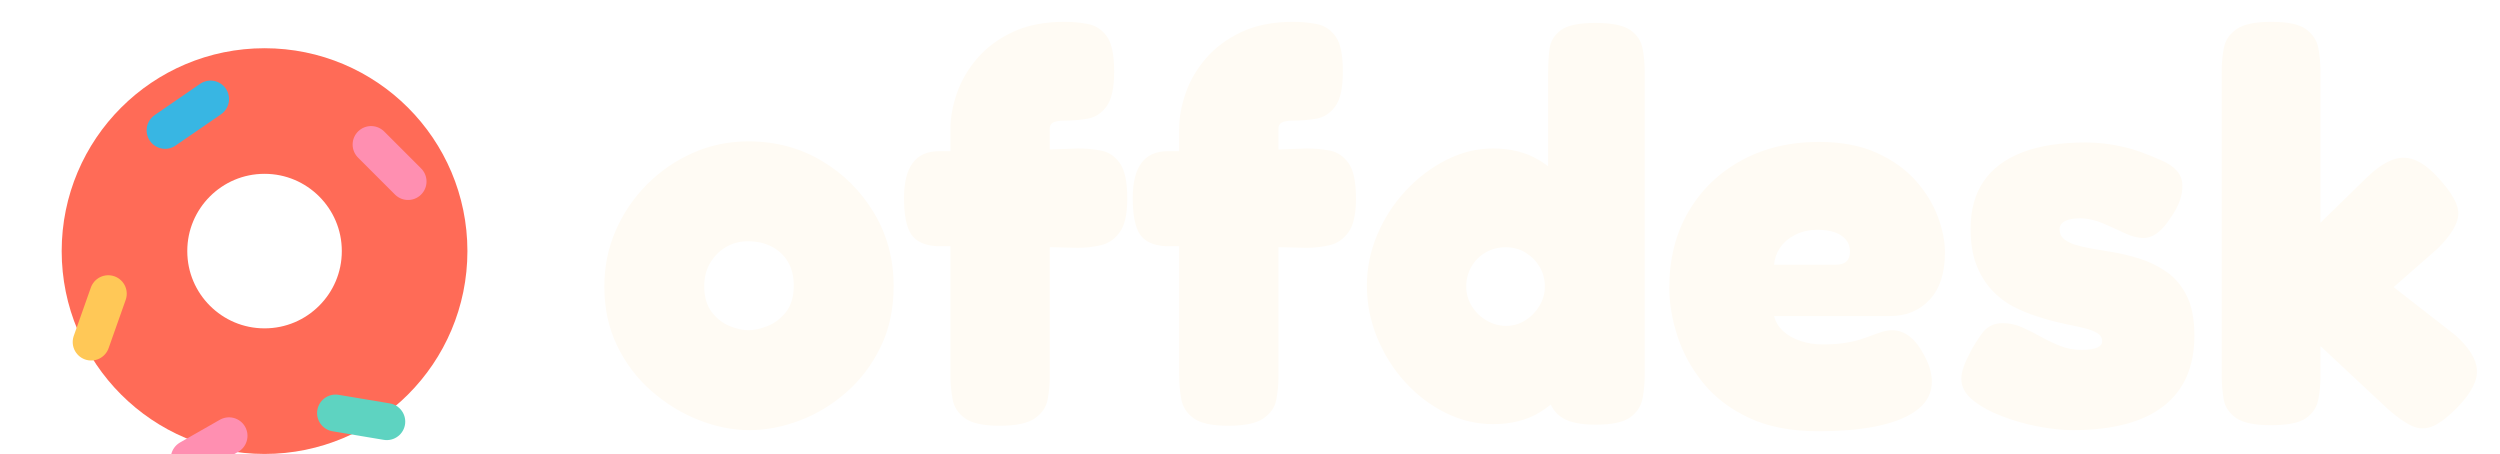
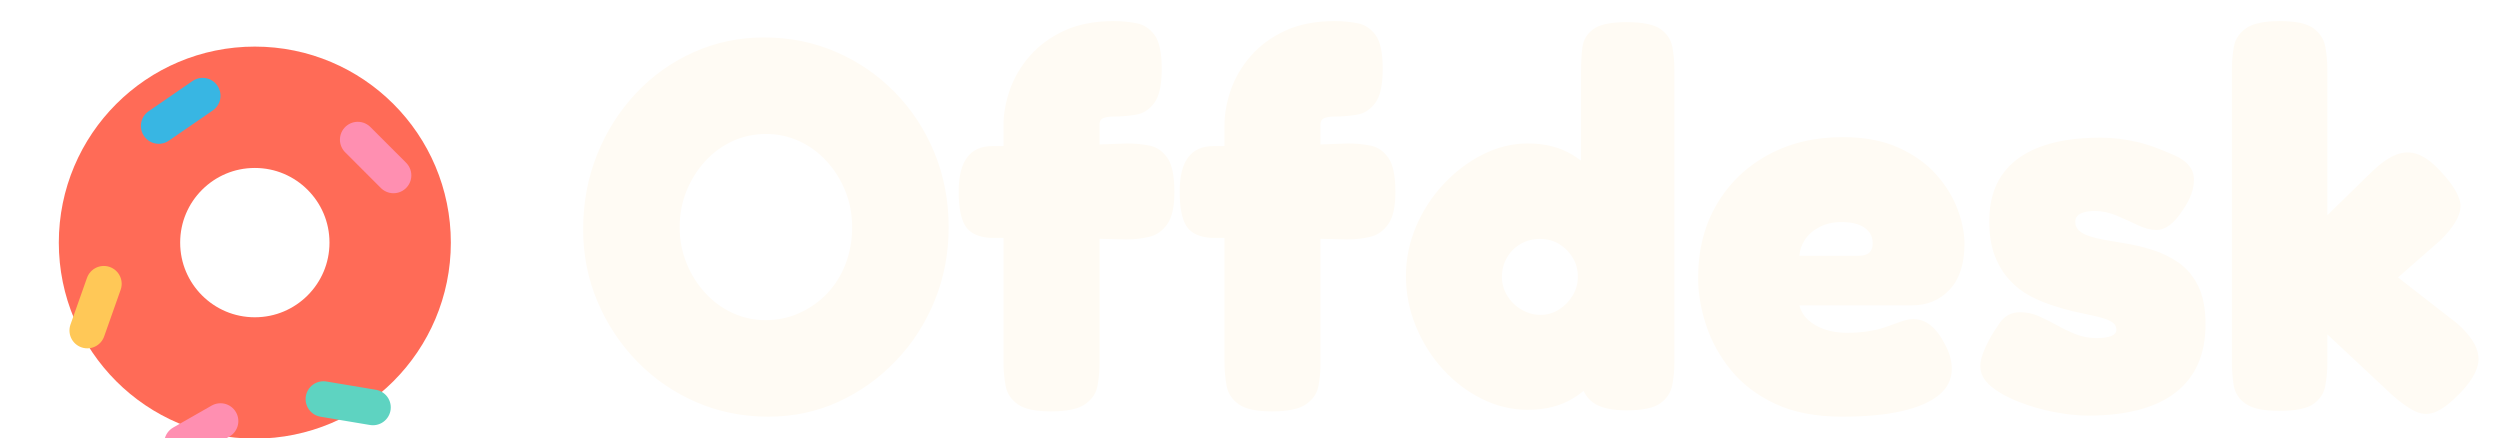
- <svg xmlns="http://www.w3.org/2000/svg" viewBox="-4 -77.00 457.57 83.00" width="458" height="83" role="img" aria-label="offdesk">
+ <svg xmlns="http://www.w3.org/2000/svg" viewBox="-4 -77.00 473.87 83.00" width="474" height="83" role="img" aria-label="Offdesk">
  <g transform="translate(0 -75.25)">
    <circle cx="44.25" cy="44.25" r="25.66" fill="none" stroke="#ff6b57" stroke-width="23.01" />
    <path d="M26.03 22.13L34.36 16.40" stroke="#38b6e3" stroke-width="6.77" stroke-linecap="round" />
    <path d="M63.77 24.73L70.54 31.50" stroke="#ff8fb1" stroke-width="6.77" stroke-linecap="round" />
    <path d="M15.62 52.06L12.49 60.91" stroke="#ffc857" stroke-width="6.77" stroke-linecap="round" />
    <path d="M57.26 73.92L66.64 75.49" stroke="#5ed3c1" stroke-width="6.77" stroke-linecap="round" />
    <path d="M37.74 78.09L30.45 82.25" stroke="#ff8fb1" stroke-width="6.77" stroke-linecap="round" />
  </g>
-   <path transform="translate(105.10 0)" fill="#fffbf4" d="M28 1.8L28 1.8Q23.4 1.8 18.7 -0.05Q14 -1.9 10.05 -5.35Q6.1 -8.8 3.75 -13.65Q1.4 -18.5 1.4 -24.5L1.4 -24.5Q1.4 -30 3.5 -34.8Q5.6 -39.6 9.25 -43.25Q12.9 -46.9 17.65 -49Q22.4 -51.1 27.8 -51.1L27.8 -51.1Q35.2 -51.1 41.2 -47.55Q47.2 -44 50.8 -38Q54.4 -32 54.4 -24.6L54.4 -24.6Q54.4 -18.3 52 -13.4Q49.6 -8.5 45.7 -5.1Q41.8 -1.7 37.15 0.05Q32.5 1.8 28 1.8M27.8 -16.5L27.8 -16.5Q29.3 -16.5 31.25 -17.25Q33.2 -18 34.65 -19.8Q36.1 -21.6 36.1 -24.7L36.1 -24.7Q36.1 -27.2 35.05 -29Q34 -30.8 32.1 -31.8Q30.2 -32.8 27.7 -32.8L27.7 -32.8Q25.5 -32.8 23.7 -31.75Q21.9 -30.7 20.8 -28.85Q19.7 -27 19.7 -24.6L19.7 -24.6Q19.7 -21.6 21.1 -19.8Q22.5 -18 24.4 -17.25Q26.3 -16.5 27.8 -16.5M73.8 1L73.8 1Q69.4 1 67.5 -0.35Q65.6 -1.7 65.2 -3.85Q64.8 -6 64.8 -8.2L64.8 -8.2L64.8 -53.3Q64.8 -56.5 66 -59.95Q67.2 -63.4 69.75 -66.35Q72.3 -69.3 76.25 -71.15Q80.2 -73 85.7 -73L85.7 -73Q87.9 -73 90 -72.6Q92.1 -72.2 93.45 -70.35Q94.8 -68.5 94.8 -63.9L94.8 -63.9Q94.8 -59.4 93.4 -57.5Q92 -55.6 89.9 -55.25Q87.8 -54.9 85.6 -54.9L85.6 -54.9Q84.9 -54.9 84.4 -54.8Q83.9 -54.7 83.6 -54.55Q83.3 -54.4 83.15 -54.1Q83 -53.8 83 -53.5L83 -53.5L83 -8Q83 -5.8 82.6 -3.75Q82.2 -1.7 80.25 -0.35Q78.3 1 73.8 1M62.7 -49.3L62.7 -49.3L74.4 -49.3L88.2 -49.8Q90.4 -49.8 92.45 -49.4Q94.5 -49 95.85 -47.1Q97.2 -45.2 97.2 -40.6L97.2 -40.6Q97.2 -36.4 95.85 -34.5Q94.5 -32.6 92.45 -32.1Q90.4 -31.6 88.1 -31.6L88.1 -31.6L75.4 -31.9L62.3 -31.9Q58.9 -32.1 57.6 -34.1Q56.3 -36.1 56.3 -40.7L56.3 -40.7Q56.3 -45 57.9 -47.15Q59.5 -49.3 62.7 -49.3M115.7 1L115.7 1Q111.3 1 109.4 -0.35Q107.5 -1.7 107.1 -3.85Q106.7 -6 106.7 -8.2L106.7 -8.2L106.7 -53.3Q106.7 -56.5 107.9 -59.95Q109.1 -63.4 111.65 -66.35Q114.2 -69.3 118.15 -71.15Q122.1 -73 127.6 -73L127.6 -73Q129.8 -73 131.9 -72.6Q134 -72.2 135.35 -70.35Q136.7 -68.5 136.7 -63.9L136.7 -63.9Q136.7 -59.4 135.3 -57.5Q133.9 -55.6 131.8 -55.25Q129.7 -54.9 127.5 -54.9L127.5 -54.9Q126.8 -54.9 126.3 -54.8Q125.8 -54.7 125.5 -54.55Q125.2 -54.4 125.05 -54.1Q124.9 -53.8 124.9 -53.5L124.9 -53.5L124.9 -8Q124.9 -5.8 124.5 -3.75Q124.1 -1.7 122.15 -0.35Q120.2 1 115.7 1M104.6 -49.3L104.6 -49.3L116.3 -49.3L130.1 -49.8Q132.3 -49.8 134.35 -49.4Q136.4 -49 137.75 -47.1Q139.1 -45.2 139.1 -40.6L139.1 -40.6Q139.1 -36.4 137.75 -34.5Q136.4 -32.6 134.35 -32.1Q132.3 -31.6 130 -31.6L130 -31.6L117.3 -31.9L104.2 -31.9Q100.8 -32.1 99.5 -34.1Q98.2 -36.1 98.2 -40.7L98.2 -40.7Q98.2 -45 99.8 -47.15Q101.4 -49.3 104.6 -49.3M164.2 0.7L164.2 0.7Q159.7 0.7 155.55 -1.35Q151.4 -3.4 148.15 -6.95Q144.9 -10.5 143 -15.1Q141.1 -19.7 141.1 -24.7L141.1 -24.7Q141.1 -29.5 143 -34Q144.9 -38.5 148.2 -42.05Q151.5 -45.6 155.65 -47.7Q159.8 -49.8 164.2 -49.8L164.2 -49.8Q169 -49.8 172.5 -47.75Q176 -45.7 178.3 -42.2Q180.6 -38.7 181.75 -34.2Q182.9 -29.7 183 -24.9L183 -24.9Q183.1 -20 182 -15.45Q180.9 -10.9 178.6 -7.25Q176.3 -3.6 172.75 -1.45Q169.2 0.7 164.2 0.7M166.6 -17.3L166.6 -17.3Q168.5 -17.3 170.1 -18.3Q171.7 -19.3 172.7 -20.95Q173.7 -22.6 173.7 -24.5L173.7 -24.5Q173.7 -26.5 172.75 -28.1Q171.8 -29.7 170.2 -30.7Q168.6 -31.7 166.5 -31.7L166.5 -31.7Q164.5 -31.7 162.85 -30.75Q161.2 -29.8 160.25 -28.15Q159.3 -26.5 159.3 -24.5L159.3 -24.5Q159.3 -22.6 160.3 -20.95Q161.3 -19.3 163 -18.3Q164.7 -17.3 166.6 -17.3M183 0.8L183 0.8Q179 0.8 177 -0.4Q175 -1.6 174.3 -4.2L174.3 -4.2L174.3 -63.7Q174.3 -65.9 174.55 -68Q174.8 -70.1 176.6 -71.45Q178.4 -72.8 182.9 -72.8L182.9 -72.8Q187.5 -72.8 189.35 -71.5Q191.2 -70.2 191.6 -68.15Q192 -66.1 192 -63.8L192 -63.8L192 -8.3Q192 -6.1 191.6 -4Q191.2 -1.9 189.35 -0.55Q187.5 0.8 183 0.8M223.8 2L223.8 2Q216.3 2 211.1 -0.45Q205.9 -2.9 202.7 -6.85Q199.5 -10.8 198 -15.4Q196.5 -20 196.5 -24.3L196.5 -24.3Q196.5 -32.2 200 -38.2Q203.5 -44.2 209.7 -47.6Q215.9 -51 223.9 -51L223.9 -51Q230.1 -51 234.5 -49Q238.9 -47 241.65 -43.9Q244.4 -40.8 245.7 -37.3Q247 -33.8 247 -30.8L247 -30.8Q247 -25.1 244.2 -22.1Q241.4 -19.1 237 -19.1L237 -19.1L215.7 -19.1Q216.1 -17.5 217.35 -16.35Q218.6 -15.2 220.5 -14.55Q222.4 -13.9 224.6 -13.9L224.6 -13.9Q226.8 -13.9 228.5 -14.15Q230.2 -14.4 231.45 -14.8Q232.7 -15.2 233.75 -15.6Q234.8 -16 235.65 -16.25Q236.5 -16.5 237.3 -16.5L237.3 -16.5Q239.1 -16.5 240.6 -15.3Q242.1 -14.1 243.3 -11.7L243.3 -11.7Q244 -10.4 244.3 -9.25Q244.6 -8.1 244.6 -7.1L244.6 -7.1Q244.6 -4.1 242.15 -2.1Q239.7 -0.1 235.1 0.95Q230.5 2 223.8 2M215.7 -28.5L215.7 -28.5L226.9 -28.5Q228.3 -28.5 228.95 -29.1Q229.6 -29.7 229.6 -30.9L229.6 -30.9Q229.6 -32.2 228.85 -33.1Q228.1 -34 226.8 -34.45Q225.5 -34.9 223.7 -34.9L223.7 -34.9Q221.3 -34.9 219.5 -33.95Q217.7 -33 216.75 -31.55Q215.8 -30.1 215.7 -28.5M270.4 1.8L270.4 1.8Q267.6 1.8 264.15 1.15Q260.7 0.5 257.45 -0.75Q254.2 -2 252.1 -3.7Q250 -5.4 250 -7.6L250 -7.6Q250 -8.6 250.45 -9.85Q250.9 -11.1 251.7 -12.6Q252.5 -14.1 253.7 -15.8L253.7 -15.8Q254.4 -16.8 255.35 -17.3Q256.3 -17.8 257.6 -17.8L257.6 -17.8Q259.4 -17.8 261.1 -17.05Q262.8 -16.3 264.5 -15.35Q266.2 -14.4 268.05 -13.65Q269.9 -12.9 272 -12.9L272 -12.9Q273.9 -12.9 274.85 -13.3Q275.8 -13.7 275.8 -14.5L275.8 -14.5Q275.8 -15.3 275.15 -15.8Q274.5 -16.3 273.35 -16.65Q272.2 -17 270.7 -17.3Q269.2 -17.6 267.5 -18Q265.8 -18.4 264 -19L264 -19Q261.7 -19.7 259.5 -20.85Q257.3 -22 255.55 -23.9Q253.8 -25.8 252.75 -28.5Q251.7 -31.2 251.7 -35.1L251.7 -35.1Q251.7 -40.3 254.1 -43.8Q256.5 -47.3 261.2 -49.1Q265.9 -50.9 272.8 -50.9L272.8 -50.9Q274.5 -50.9 276.2 -50.7Q277.9 -50.5 279.65 -50.1Q281.4 -49.7 283.15 -49.05Q284.9 -48.4 286.7 -47.6L286.7 -47.6Q290.4 -46 290.5 -43.15Q290.6 -40.3 288.4 -37.2L288.4 -37.2Q287.2 -35.3 285.95 -34.35Q284.7 -33.4 283.4 -33.4L283.4 -33.4Q281.8 -33.4 279.9 -34.3Q278 -35.2 275.9 -36.1Q273.8 -37 271.7 -37L271.7 -37Q270.5 -37 269.65 -36.75Q268.8 -36.5 268.4 -36.05Q268 -35.6 268 -35L268 -35Q268 -33.9 268.75 -33.25Q269.5 -32.6 270.75 -32.2Q272 -31.8 273.65 -31.5Q275.3 -31.2 277.2 -30.9L277.2 -30.9Q279.8 -30.5 282.55 -29.65Q285.3 -28.8 287.6 -27.2Q289.9 -25.6 291.3 -22.8Q292.7 -20 292.7 -15.5L292.7 -15.5Q292.7 -7 287.05 -2.6Q281.4 1.8 270.4 1.8M329.2 -24.4L340.5 -15.6Q344.2 -12.3 344.45 -9.35Q344.7 -6.4 341.1 -2.6L341.1 -2.6Q338.4 0.2 336.45 1.05Q334.5 1.9 332.6 1.05Q330.7 0.2 328.1 -2.1L328.1 -2.1L315.8 -13.6L315.8 -8.1Q315.8 -5.9 315.4 -3.8Q315 -1.7 313.15 -0.4Q311.3 0.9 306.7 0.9L306.7 0.9Q302.2 0.9 300.3 -0.45Q298.4 -1.8 298.05 -3.9Q297.7 -6 297.7 -8.2L297.7 -8.2L297.7 -63.9Q297.7 -66.2 298.1 -68.25Q298.5 -70.3 300.4 -71.65Q302.3 -73 306.8 -73L306.8 -73Q311.3 -73 313.15 -71.65Q315 -70.3 315.4 -68.2Q315.8 -66.1 315.8 -63.8L315.8 -63.8L315.8 -36.2L324.3 -44.5Q326.7 -46.8 328.8 -47.65Q330.9 -48.5 332.95 -47.75Q335 -47 337.3 -44.5L337.3 -44.5Q341.2 -40.3 341.05 -37.7Q340.9 -35.1 337.3 -31.5L337.3 -31.5L329.2 -24.4" />
+   <path transform="translate(105.10 0)" fill="#fffbf4" d="M36.5 2L36.5 2Q29.2 2 22.85 -0.75Q16.5 -3.5 11.7 -8.4Q6.9 -13.3 4.15 -19.75Q1.4 -26.2 1.4 -33.5L1.4 -33.5Q1.4 -41.1 4.05 -47.7Q6.7 -54.3 11.4 -59.3Q16.1 -64.3 22.35 -67.1Q28.6 -69.9 35.7 -69.9L35.7 -69.9Q43 -69.9 49.35 -67.15Q55.7 -64.4 60.5 -59.5Q65.3 -54.6 68 -48.05Q70.7 -41.5 70.7 -33.9L70.7 -33.9Q70.7 -26.5 68.05 -20Q65.4 -13.5 60.65 -8.55Q55.9 -3.6 49.75 -0.8Q43.6 2 36.5 2M36 -16.3L36 -16.3Q39.4 -16.3 42.4 -17.65Q45.4 -19 47.65 -21.35Q49.9 -23.7 51.15 -26.95Q52.4 -30.2 52.4 -33.9L52.4 -33.9Q52.4 -37.6 51.1 -40.8Q49.8 -44 47.55 -46.45Q45.3 -48.9 42.35 -50.25Q39.4 -51.6 36.1 -51.6L36.1 -51.6Q32.7 -51.6 29.75 -50.25Q26.8 -48.9 24.55 -46.45Q22.3 -44 21 -40.8Q19.7 -37.6 19.7 -33.9L19.7 -33.9Q19.7 -30.3 21 -27.1Q22.3 -23.9 24.55 -21.45Q26.8 -19 29.75 -17.65Q32.7 -16.3 36 -16.3M90.1 1L90.1 1Q85.7 1 83.8 -0.35Q81.9 -1.7 81.5 -3.85Q81.1 -6 81.1 -8.2L81.1 -8.2L81.1 -53.3Q81.1 -56.5 82.3 -59.95Q83.5 -63.4 86.05 -66.35Q88.6 -69.3 92.55 -71.15Q96.5 -73 102 -73L102 -73Q104.2 -73 106.3 -72.6Q108.4 -72.2 109.75 -70.35Q111.1 -68.5 111.1 -63.9L111.1 -63.9Q111.1 -59.4 109.7 -57.5Q108.3 -55.6 106.2 -55.25Q104.1 -54.9 101.9 -54.9L101.9 -54.9Q101.2 -54.9 100.7 -54.8Q100.2 -54.7 99.9 -54.55Q99.6 -54.4 99.45 -54.1Q99.3 -53.8 99.3 -53.5L99.3 -53.5L99.3 -8Q99.3 -5.8 98.9 -3.75Q98.5 -1.7 96.55 -0.35Q94.6 1 90.1 1M79 -49.3L79 -49.3L90.7 -49.3L104.5 -49.8Q106.7 -49.8 108.75 -49.4Q110.8 -49 112.15 -47.1Q113.5 -45.2 113.5 -40.6L113.5 -40.6Q113.5 -36.4 112.15 -34.5Q110.8 -32.6 108.75 -32.1Q106.7 -31.6 104.4 -31.6L104.4 -31.6L91.7 -31.9L78.6 -31.9Q75.2 -32.1 73.9 -34.1Q72.6 -36.1 72.6 -40.7L72.6 -40.7Q72.6 -45 74.2 -47.15Q75.8 -49.3 79 -49.3M132 1L132 1Q127.6 1 125.7 -0.35Q123.8 -1.7 123.4 -3.85Q123 -6 123 -8.2L123 -8.2L123 -53.3Q123 -56.5 124.2 -59.95Q125.4 -63.4 127.95 -66.35Q130.5 -69.3 134.45 -71.15Q138.4 -73 143.9 -73L143.9 -73Q146.1 -73 148.2 -72.6Q150.3 -72.2 151.65 -70.35Q153 -68.5 153 -63.9L153 -63.9Q153 -59.4 151.6 -57.5Q150.2 -55.6 148.1 -55.25Q146 -54.9 143.8 -54.9L143.8 -54.9Q143.1 -54.9 142.6 -54.8Q142.1 -54.7 141.8 -54.55Q141.5 -54.4 141.35 -54.1Q141.2 -53.8 141.2 -53.5L141.2 -53.5L141.2 -8Q141.2 -5.8 140.8 -3.75Q140.4 -1.7 138.45 -0.35Q136.5 1 132 1M120.9 -49.3L120.9 -49.3L132.6 -49.3L146.4 -49.8Q148.6 -49.8 150.65 -49.4Q152.7 -49 154.05 -47.1Q155.4 -45.2 155.4 -40.6L155.4 -40.6Q155.4 -36.4 154.05 -34.5Q152.7 -32.6 150.65 -32.1Q148.6 -31.6 146.3 -31.6L146.3 -31.6L133.6 -31.9L120.5 -31.9Q117.1 -32.1 115.8 -34.1Q114.5 -36.1 114.5 -40.7L114.5 -40.7Q114.5 -45 116.1 -47.15Q117.7 -49.3 120.9 -49.3M180.5 0.7L180.5 0.7Q176 0.7 171.85 -1.35Q167.7 -3.4 164.45 -6.95Q161.2 -10.5 159.3 -15.1Q157.4 -19.7 157.4 -24.7L157.4 -24.7Q157.4 -29.5 159.3 -34Q161.2 -38.5 164.5 -42.05Q167.8 -45.6 171.95 -47.7Q176.1 -49.8 180.5 -49.8L180.5 -49.8Q185.3 -49.8 188.8 -47.75Q192.3 -45.7 194.6 -42.2Q196.9 -38.7 198.05 -34.2Q199.2 -29.7 199.3 -24.9L199.3 -24.9Q199.4 -20 198.3 -15.45Q197.2 -10.9 194.9 -7.25Q192.6 -3.6 189.05 -1.45Q185.5 0.7 180.5 0.7M182.9 -17.3L182.9 -17.3Q184.8 -17.3 186.4 -18.3Q188 -19.3 189 -20.95Q190 -22.6 190 -24.5L190 -24.5Q190 -26.5 189.05 -28.1Q188.1 -29.7 186.5 -30.7Q184.9 -31.7 182.8 -31.7L182.8 -31.7Q180.8 -31.7 179.15 -30.75Q177.5 -29.8 176.55 -28.15Q175.6 -26.5 175.6 -24.5L175.6 -24.5Q175.6 -22.6 176.6 -20.95Q177.6 -19.3 179.3 -18.3Q181 -17.3 182.9 -17.3M199.3 0.8L199.3 0.8Q195.3 0.8 193.3 -0.4Q191.3 -1.6 190.6 -4.2L190.6 -4.2L190.6 -63.7Q190.6 -65.9 190.85 -68Q191.1 -70.1 192.9 -71.45Q194.7 -72.8 199.2 -72.8L199.2 -72.8Q203.8 -72.8 205.65 -71.5Q207.5 -70.2 207.9 -68.15Q208.3 -66.1 208.3 -63.8L208.3 -63.8L208.3 -8.3Q208.3 -6.1 207.9 -4Q207.5 -1.9 205.65 -0.55Q203.8 0.8 199.3 0.8M240.1 2L240.1 2Q232.6 2 227.4 -0.45Q222.2 -2.9 219 -6.85Q215.8 -10.8 214.3 -15.4Q212.8 -20 212.8 -24.3L212.8 -24.3Q212.8 -32.2 216.3 -38.2Q219.8 -44.2 226 -47.6Q232.2 -51 240.2 -51L240.2 -51Q246.4 -51 250.8 -49Q255.2 -47 257.95 -43.9Q260.7 -40.8 262 -37.3Q263.3 -33.8 263.3 -30.8L263.3 -30.8Q263.3 -25.1 260.5 -22.1Q257.7 -19.1 253.3 -19.1L253.3 -19.1L232 -19.1Q232.4 -17.5 233.65 -16.35Q234.9 -15.2 236.8 -14.55Q238.7 -13.9 240.9 -13.9L240.9 -13.9Q243.1 -13.9 244.8 -14.15Q246.5 -14.4 247.75 -14.8Q249 -15.2 250.05 -15.6Q251.1 -16 251.95 -16.25Q252.8 -16.5 253.6 -16.5L253.6 -16.5Q255.4 -16.5 256.9 -15.3Q258.4 -14.1 259.6 -11.7L259.6 -11.7Q260.3 -10.4 260.6 -9.25Q260.9 -8.1 260.9 -7.1L260.9 -7.1Q260.9 -4.1 258.45 -2.1Q256 -0.1 251.4 0.95Q246.8 2 240.1 2M232 -28.5L232 -28.5L243.2 -28.5Q244.6 -28.5 245.25 -29.1Q245.9 -29.7 245.9 -30.9L245.9 -30.9Q245.9 -32.2 245.15 -33.1Q244.4 -34 243.1 -34.45Q241.8 -34.9 240 -34.9L240 -34.9Q237.6 -34.9 235.8 -33.95Q234 -33 233.05 -31.55Q232.1 -30.1 232 -28.5M286.7 1.8L286.7 1.8Q283.9 1.8 280.45 1.15Q277 0.5 273.75 -0.75Q270.5 -2 268.4 -3.7Q266.3 -5.4 266.3 -7.6L266.3 -7.6Q266.3 -8.6 266.75 -9.85Q267.2 -11.1 268 -12.6Q268.8 -14.1 270 -15.8L270 -15.8Q270.7 -16.8 271.65 -17.3Q272.6 -17.8 273.9 -17.8L273.9 -17.8Q275.7 -17.8 277.4 -17.05Q279.1 -16.3 280.8 -15.35Q282.5 -14.4 284.35 -13.65Q286.2 -12.9 288.3 -12.9L288.3 -12.9Q290.2 -12.9 291.15 -13.3Q292.1 -13.7 292.1 -14.5L292.1 -14.5Q292.1 -15.3 291.45 -15.8Q290.8 -16.3 289.65 -16.65Q288.5 -17 287 -17.3Q285.5 -17.6 283.8 -18Q282.1 -18.4 280.3 -19L280.3 -19Q278 -19.7 275.8 -20.85Q273.6 -22 271.85 -23.9Q270.1 -25.8 269.05 -28.5Q268 -31.2 268 -35.1L268 -35.1Q268 -40.3 270.4 -43.8Q272.8 -47.3 277.5 -49.1Q282.2 -50.9 289.1 -50.9L289.1 -50.9Q290.8 -50.9 292.5 -50.7Q294.2 -50.5 295.95 -50.1Q297.7 -49.7 299.45 -49.05Q301.2 -48.4 303 -47.6L303 -47.6Q306.7 -46 306.8 -43.15Q306.9 -40.3 304.7 -37.2L304.7 -37.2Q303.5 -35.3 302.25 -34.35Q301 -33.4 299.7 -33.4L299.7 -33.4Q298.1 -33.4 296.2 -34.3Q294.3 -35.2 292.2 -36.1Q290.1 -37 288 -37L288 -37Q286.8 -37 285.95 -36.75Q285.1 -36.5 284.7 -36.05Q284.3 -35.6 284.3 -35L284.3 -35Q284.3 -33.9 285.05 -33.25Q285.8 -32.6 287.05 -32.2Q288.3 -31.8 289.95 -31.5Q291.6 -31.2 293.5 -30.9L293.5 -30.9Q296.1 -30.5 298.85 -29.65Q301.6 -28.8 303.9 -27.2Q306.2 -25.6 307.6 -22.8Q309 -20 309 -15.5L309 -15.5Q309 -7 303.35 -2.6Q297.7 1.8 286.7 1.8M345.5 -24.4L356.8 -15.6Q360.5 -12.3 360.75 -9.35Q361 -6.4 357.4 -2.6L357.4 -2.6Q354.7 0.2 352.75 1.05Q350.8 1.9 348.9 1.05Q347 0.2 344.4 -2.1L344.4 -2.1L332.1 -13.6L332.1 -8.1Q332.1 -5.9 331.7 -3.8Q331.3 -1.7 329.45 -0.4Q327.6 0.9 323 0.9L323 0.9Q318.5 0.9 316.6 -0.45Q314.7 -1.8 314.35 -3.9Q314 -6 314 -8.2L314 -8.2L314 -63.9Q314 -66.2 314.4 -68.25Q314.8 -70.3 316.7 -71.65Q318.6 -73 323.1 -73L323.1 -73Q327.6 -73 329.45 -71.65Q331.3 -70.3 331.7 -68.2Q332.1 -66.1 332.1 -63.8L332.1 -63.8L332.1 -36.2L340.6 -44.5Q343 -46.8 345.1 -47.65Q347.2 -48.5 349.25 -47.75Q351.3 -47 353.6 -44.5L353.6 -44.5Q357.5 -40.3 357.35 -37.7Q357.2 -35.1 353.6 -31.5L353.6 -31.5L345.5 -24.4" />
</svg>
